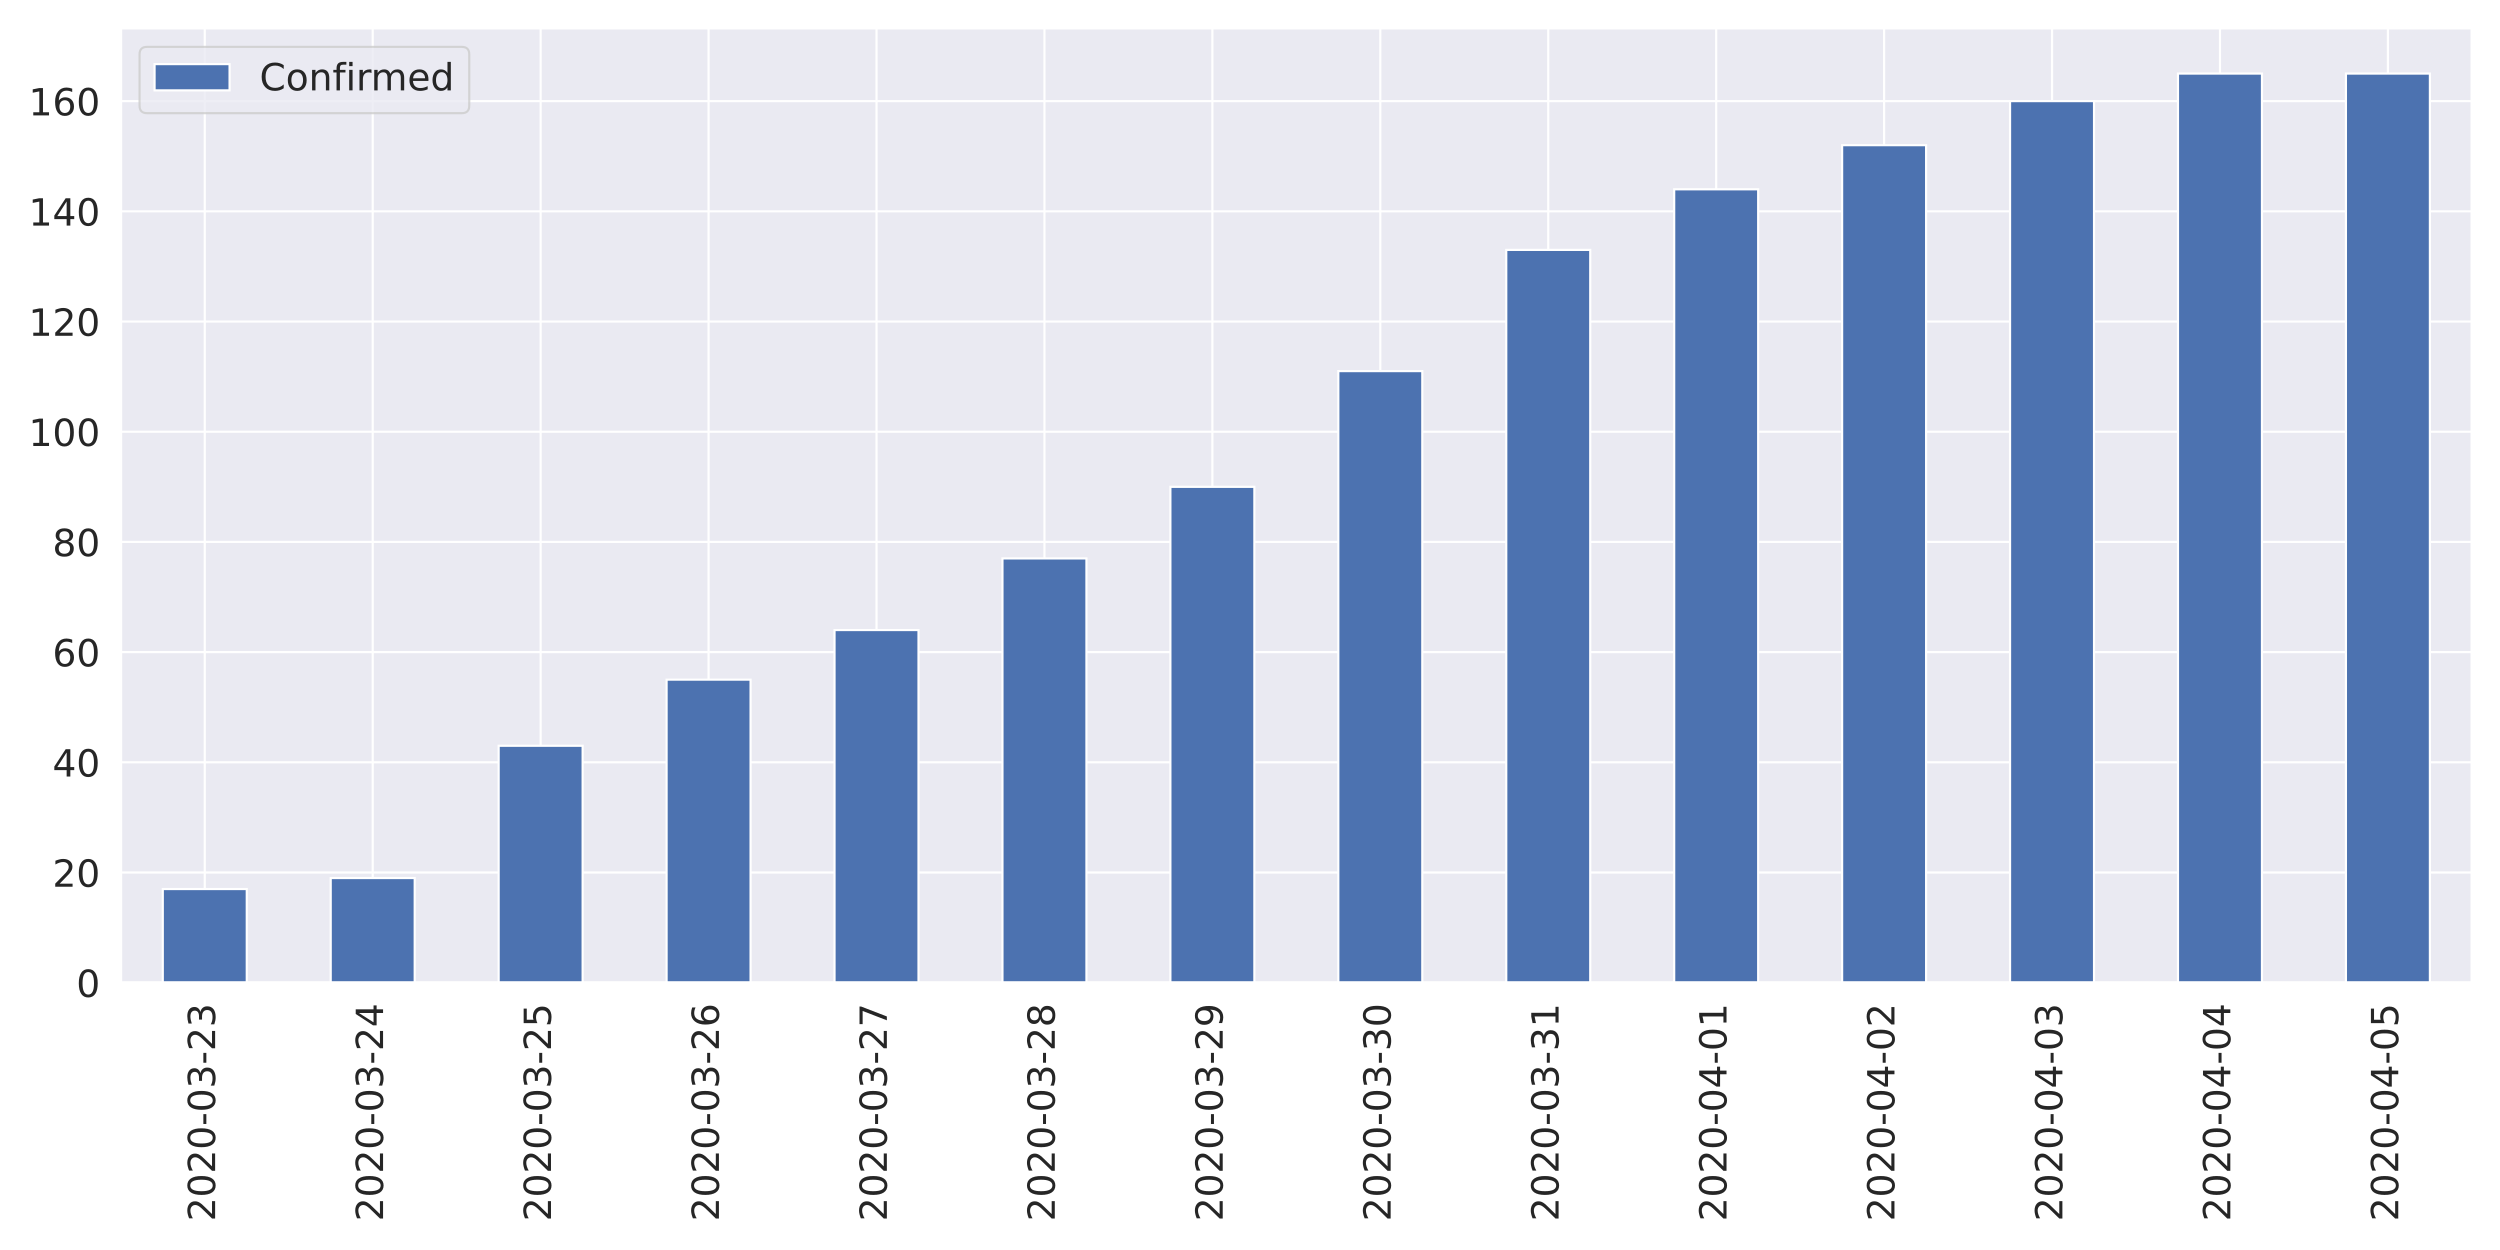
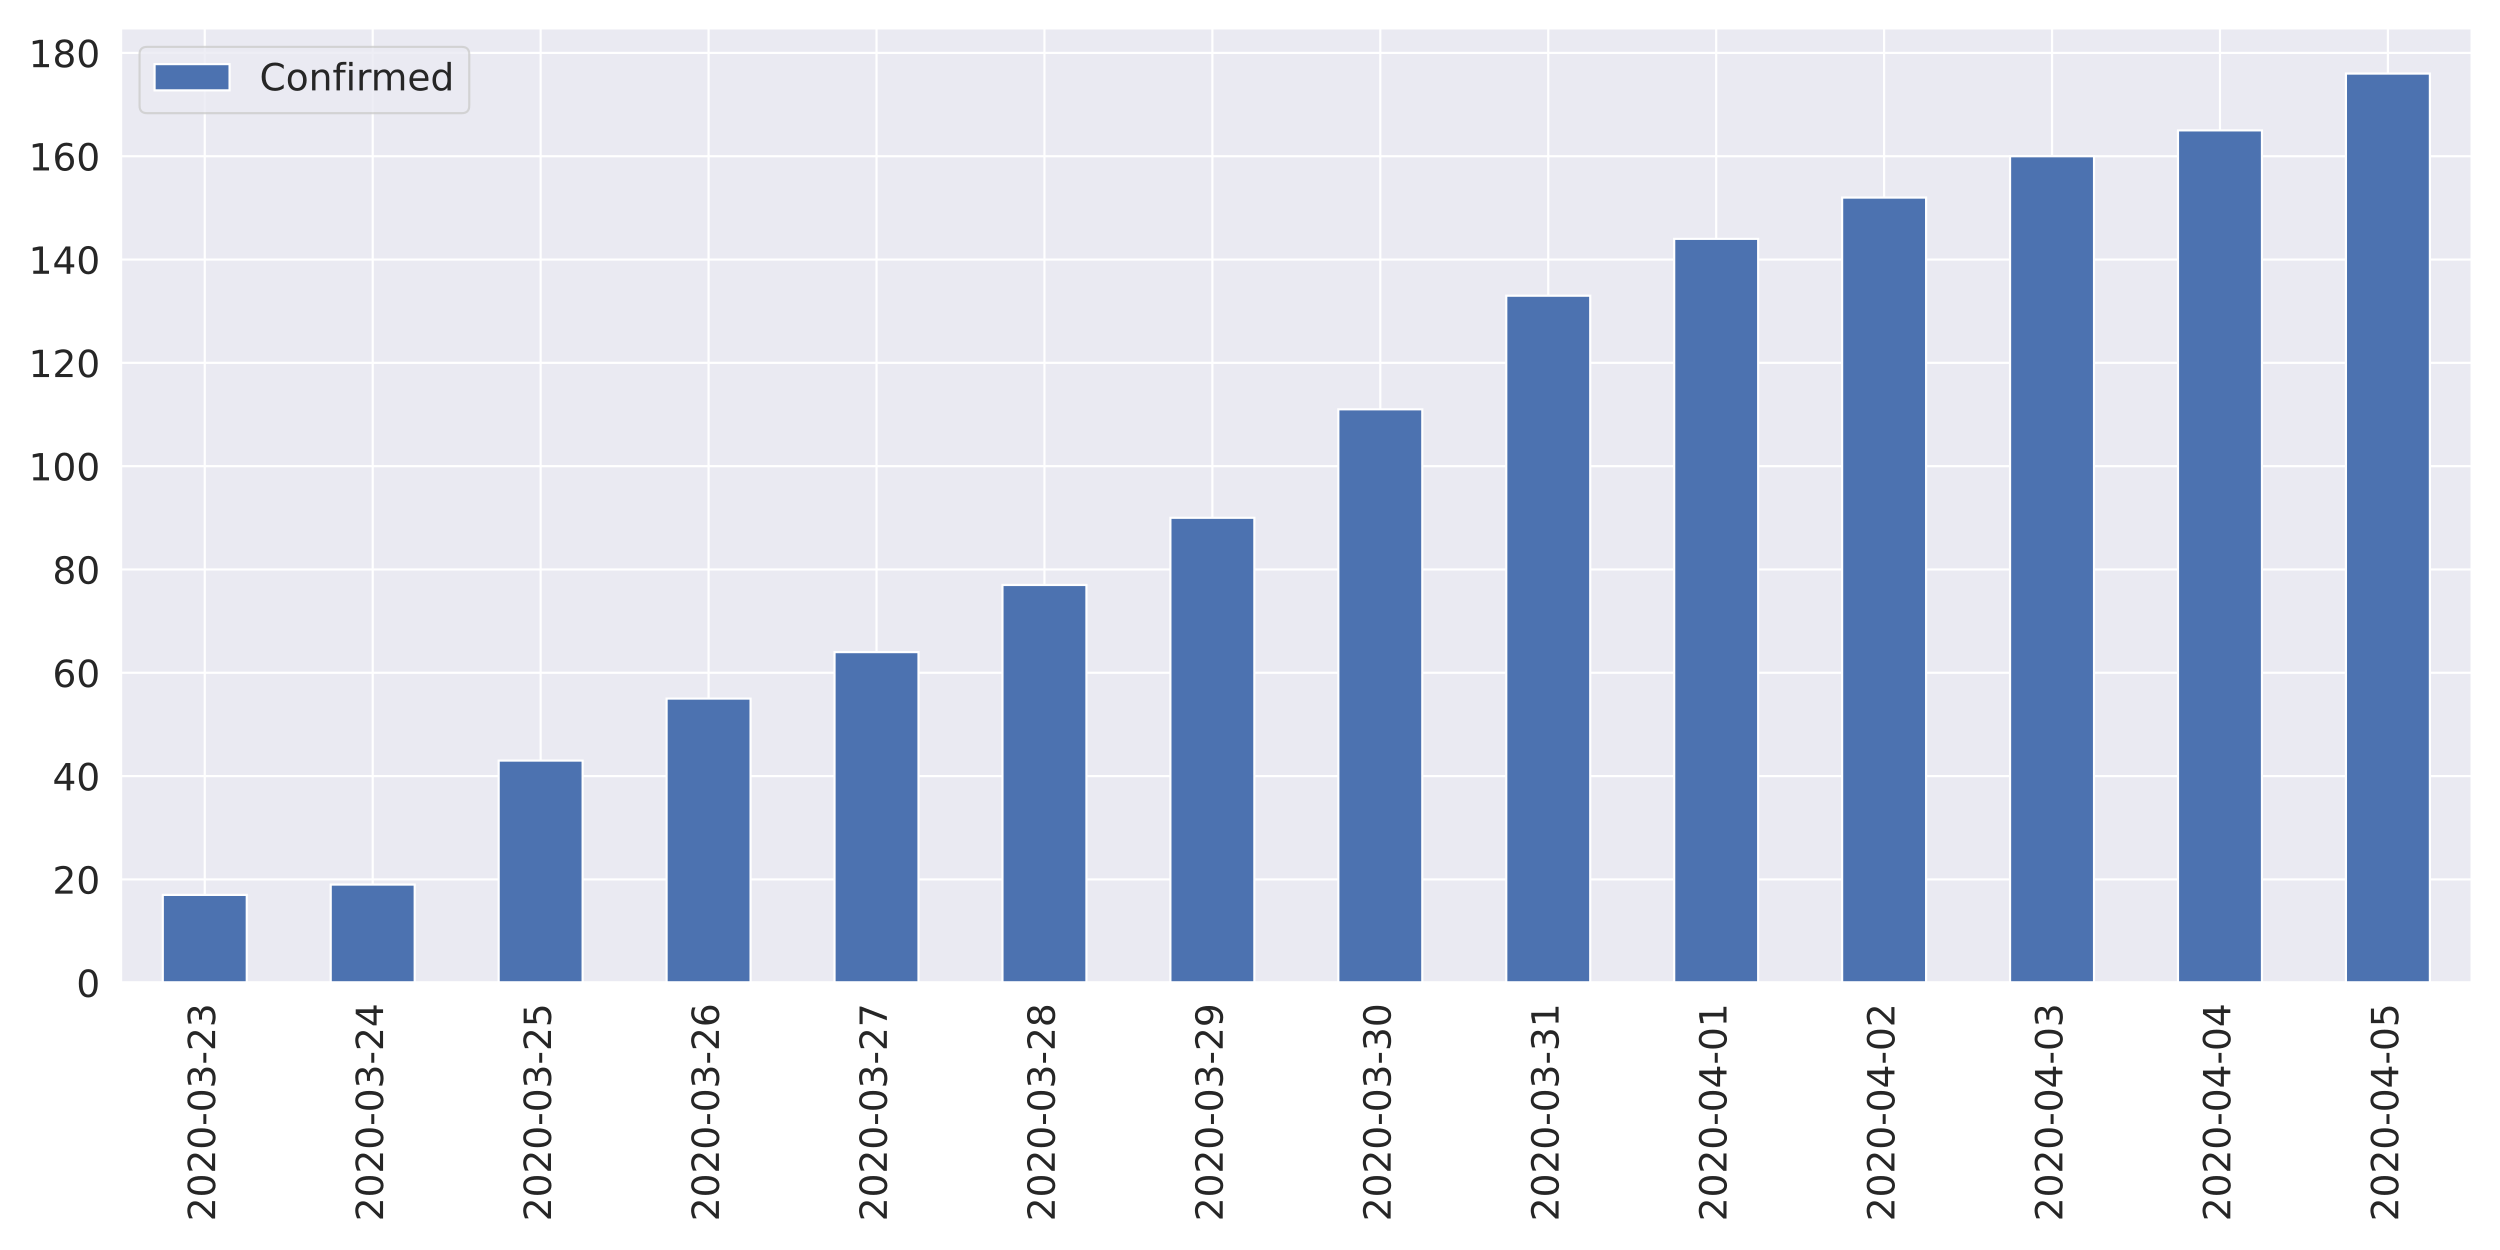
<svg xmlns="http://www.w3.org/2000/svg" xmlns:xlink="http://www.w3.org/1999/xlink" height="576pt" version="1.1" viewBox="0 0 1152 576" width="1152pt">
  <defs>
    <style type="text/css">
*{stroke-linecap:butt;stroke-linejoin:round;}
  </style>
  </defs>
  <g id="figure_1">
    <g id="patch_1">
      <path d="M 0 576  L 1152 576  L 1152 0  L 0 0  z " style="fill:#ffffff;" />
    </g>
    <g id="axes_1">
      <g id="patch_2">
        <path d="M 55.67 452.83  L 1139.04 452.83  L 1139.04 12.96  L 55.67 12.96  z " style="fill:#eaeaf2;" />
      </g>
      <g id="matplotlib.axis_1">
        <g id="xtick_1">
          <g id="line2d_1">
            <path clip-path="url(#p32ae984a57)" d="M 94.362 452.83  L 94.362 12.96  " style="fill:none;stroke:#ffffff;stroke-linecap:round;" />
          </g>
          <g id="text_1">
            <defs>
              <path d="M 19.188 8.297  L 53.609 8.297  L 53.609 0  L 7.328 0  L 7.328 8.297  Q 12.938 14.109 22.625 23.891  Q 32.328 33.688 34.812 36.531  Q 39.547 41.844 41.422 45.531  Q 43.312 49.219 43.312 52.781  Q 43.312 58.594 39.234 62.25  Q 35.156 65.922 28.609 65.922  Q 23.969 65.922 18.812 64.312  Q 13.672 62.703 7.812 59.422  L 7.812 69.391  Q 13.766 71.781 18.938 73  Q 24.125 74.219 28.422 74.219  Q 39.75 74.219 46.484 68.547  Q 53.219 62.891 53.219 53.422  Q 53.219 48.922 51.531 44.891  Q 49.859 40.875 45.406 35.406  Q 44.188 33.984 37.641 27.219  Q 31.109 20.453 19.188 8.297  z " id="DejaVuSans-50" />
              <path d="M 31.781 66.406  Q 24.172 66.406 20.328 58.906  Q 16.5 51.422 16.5 36.375  Q 16.5 21.391 20.328 13.891  Q 24.172 6.391 31.781 6.391  Q 39.453 6.391 43.281 13.891  Q 47.125 21.391 47.125 36.375  Q 47.125 51.422 43.281 58.906  Q 39.453 66.406 31.781 66.406  z M 31.781 74.219  Q 44.047 74.219 50.516 64.516  Q 56.984 54.828 56.984 36.375  Q 56.984 17.969 50.516 8.266  Q 44.047 -1.422 31.781 -1.422  Q 19.531 -1.422 13.062 8.266  Q 6.594 17.969 6.594 36.375  Q 6.594 54.828 13.062 64.516  Q 19.531 74.219 31.781 74.219  z " id="DejaVuSans-48" />
              <path d="M 4.891 31.391  L 31.203 31.391  L 31.203 23.391  L 4.891 23.391  z " id="DejaVuSans-45" />
              <path d="M 40.578 39.312  Q 47.656 37.797 51.625 33  Q 55.609 28.219 55.609 21.188  Q 55.609 10.406 48.188 4.484  Q 40.766 -1.422 27.094 -1.422  Q 22.516 -1.422 17.656 -0.516  Q 12.797 0.391 7.625 2.203  L 7.625 11.719  Q 11.719 9.328 16.594 8.109  Q 21.484 6.891 26.812 6.891  Q 36.078 6.891 40.938 10.547  Q 45.797 14.203 45.797 21.188  Q 45.797 27.641 41.281 31.266  Q 36.766 34.906 28.719 34.906  L 20.219 34.906  L 20.219 43.016  L 29.109 43.016  Q 36.375 43.016 40.234 45.922  Q 44.094 48.828 44.094 54.297  Q 44.094 59.906 40.109 62.906  Q 36.141 65.922 28.719 65.922  Q 24.656 65.922 20.016 65.031  Q 15.375 64.156 9.812 62.312  L 9.812 71.094  Q 15.438 72.656 20.344 73.438  Q 25.25 74.219 29.594 74.219  Q 40.828 74.219 47.359 69.109  Q 53.906 64.016 53.906 55.328  Q 53.906 49.266 50.438 45.094  Q 46.969 40.922 40.578 39.312  z " id="DejaVuSans-51" />
            </defs>
            <g style="fill:#262626;" transform="translate(99.12999 562.7538)rotate(-90)scale(0.1728 -0.1728)">
              <use xlink:href="#DejaVuSans-50" />
              <use x="63.623" xlink:href="#DejaVuSans-48" />
              <use x="127.246" xlink:href="#DejaVuSans-50" />
              <use x="190.869" xlink:href="#DejaVuSans-48" />
              <use x="254.492" xlink:href="#DejaVuSans-45" />
              <use x="290.576" xlink:href="#DejaVuSans-48" />
              <use x="354.199" xlink:href="#DejaVuSans-51" />
              <use x="417.822" xlink:href="#DejaVuSans-45" />
              <use x="453.906" xlink:href="#DejaVuSans-50" />
              <use x="517.529" xlink:href="#DejaVuSans-51" />
            </g>
          </g>
        </g>
        <g id="xtick_2">
          <g id="line2d_2">
            <path clip-path="url(#p32ae984a57)" d="M 171.745 452.83  L 171.745 12.96  " style="fill:none;stroke:#ffffff;stroke-linecap:round;" />
          </g>
          <g id="text_2">
            <defs>
              <path d="M 37.797 64.312  L 12.891 25.391  L 37.797 25.391  z M 35.203 72.906  L 47.609 72.906  L 47.609 25.391  L 58.016 25.391  L 58.016 17.188  L 47.609 17.188  L 47.609 0  L 37.797 0  L 37.797 17.188  L 4.891 17.188  L 4.891 26.703  z " id="DejaVuSans-52" />
            </defs>
            <g style="fill:#262626;" transform="translate(176.5136 562.7538)rotate(-90)scale(0.1728 -0.1728)">
              <use xlink:href="#DejaVuSans-50" />
              <use x="63.623" xlink:href="#DejaVuSans-48" />
              <use x="127.246" xlink:href="#DejaVuSans-50" />
              <use x="190.869" xlink:href="#DejaVuSans-48" />
              <use x="254.492" xlink:href="#DejaVuSans-45" />
              <use x="290.576" xlink:href="#DejaVuSans-48" />
              <use x="354.199" xlink:href="#DejaVuSans-51" />
              <use x="417.822" xlink:href="#DejaVuSans-45" />
              <use x="453.906" xlink:href="#DejaVuSans-50" />
              <use x="517.529" xlink:href="#DejaVuSans-52" />
            </g>
          </g>
        </g>
        <g id="xtick_3">
          <g id="line2d_3">
            <path clip-path="url(#p32ae984a57)" d="M 249.129 452.83  L 249.129 12.96  " style="fill:none;stroke:#ffffff;stroke-linecap:round;" />
          </g>
          <g id="text_3">
            <defs>
              <path d="M 10.797 72.906  L 49.516 72.906  L 49.516 64.594  L 19.828 64.594  L 19.828 46.734  Q 21.969 47.469 24.109 47.828  Q 26.266 48.188 28.422 48.188  Q 40.625 48.188 47.75 41.5  Q 54.891 34.812 54.891 23.391  Q 54.891 11.625 47.562 5.094  Q 40.234 -1.422 26.906 -1.422  Q 22.312 -1.422 17.547 -0.641  Q 12.797 0.141 7.719 1.703  L 7.719 11.625  Q 12.109 9.234 16.797 8.062  Q 21.484 6.891 26.703 6.891  Q 35.156 6.891 40.078 11.328  Q 45.016 15.766 45.016 23.391  Q 45.016 31 40.078 35.438  Q 35.156 39.891 26.703 39.891  Q 22.75 39.891 18.812 39.016  Q 14.891 38.141 10.797 36.281  z " id="DejaVuSans-53" />
            </defs>
            <g style="fill:#262626;" transform="translate(253.8971 562.7538)rotate(-90)scale(0.1728 -0.1728)">
              <use xlink:href="#DejaVuSans-50" />
              <use x="63.623" xlink:href="#DejaVuSans-48" />
              <use x="127.246" xlink:href="#DejaVuSans-50" />
              <use x="190.869" xlink:href="#DejaVuSans-48" />
              <use x="254.492" xlink:href="#DejaVuSans-45" />
              <use x="290.576" xlink:href="#DejaVuSans-48" />
              <use x="354.199" xlink:href="#DejaVuSans-51" />
              <use x="417.822" xlink:href="#DejaVuSans-45" />
              <use x="453.906" xlink:href="#DejaVuSans-50" />
              <use x="517.529" xlink:href="#DejaVuSans-53" />
            </g>
          </g>
        </g>
        <g id="xtick_4">
          <g id="line2d_4">
            <path clip-path="url(#p32ae984a57)" d="M 326.512 452.83  L 326.512 12.96  " style="fill:none;stroke:#ffffff;stroke-linecap:round;" />
          </g>
          <g id="text_4">
            <defs>
              <path d="M 33.016 40.375  Q 26.375 40.375 22.484 35.828  Q 18.609 31.297 18.609 23.391  Q 18.609 15.531 22.484 10.953  Q 26.375 6.391 33.016 6.391  Q 39.656 6.391 43.531 10.953  Q 47.406 15.531 47.406 23.391  Q 47.406 31.297 43.531 35.828  Q 39.656 40.375 33.016 40.375  z M 52.594 71.297  L 52.594 62.312  Q 48.875 64.062 45.094 64.984  Q 41.312 65.922 37.594 65.922  Q 27.828 65.922 22.672 59.328  Q 17.531 52.734 16.797 39.406  Q 19.672 43.656 24.016 45.922  Q 28.375 48.188 33.594 48.188  Q 44.578 48.188 50.953 41.516  Q 57.328 34.859 57.328 23.391  Q 57.328 12.156 50.688 5.359  Q 44.047 -1.422 33.016 -1.422  Q 20.359 -1.422 13.672 8.266  Q 6.984 17.969 6.984 36.375  Q 6.984 53.656 15.188 63.938  Q 23.391 74.219 37.203 74.219  Q 40.922 74.219 44.703 73.484  Q 48.484 72.75 52.594 71.297  z " id="DejaVuSans-54" />
            </defs>
            <g style="fill:#262626;" transform="translate(331.2807 562.7538)rotate(-90)scale(0.1728 -0.1728)">
              <use xlink:href="#DejaVuSans-50" />
              <use x="63.623" xlink:href="#DejaVuSans-48" />
              <use x="127.246" xlink:href="#DejaVuSans-50" />
              <use x="190.869" xlink:href="#DejaVuSans-48" />
              <use x="254.492" xlink:href="#DejaVuSans-45" />
              <use x="290.576" xlink:href="#DejaVuSans-48" />
              <use x="354.199" xlink:href="#DejaVuSans-51" />
              <use x="417.822" xlink:href="#DejaVuSans-45" />
              <use x="453.906" xlink:href="#DejaVuSans-50" />
              <use x="517.529" xlink:href="#DejaVuSans-54" />
            </g>
          </g>
        </g>
        <g id="xtick_5">
          <g id="line2d_5">
            <path clip-path="url(#p32ae984a57)" d="M 403.896 452.83  L 403.896 12.96  " style="fill:none;stroke:#ffffff;stroke-linecap:round;" />
          </g>
          <g id="text_5">
            <defs>
              <path d="M 8.203 72.906  L 55.078 72.906  L 55.078 68.703  L 28.609 0  L 18.312 0  L 43.219 64.594  L 8.203 64.594  z " id="DejaVuSans-55" />
            </defs>
            <g style="fill:#262626;" transform="translate(408.6643 562.7538)rotate(-90)scale(0.1728 -0.1728)">
              <use xlink:href="#DejaVuSans-50" />
              <use x="63.623" xlink:href="#DejaVuSans-48" />
              <use x="127.246" xlink:href="#DejaVuSans-50" />
              <use x="190.869" xlink:href="#DejaVuSans-48" />
              <use x="254.492" xlink:href="#DejaVuSans-45" />
              <use x="290.576" xlink:href="#DejaVuSans-48" />
              <use x="354.199" xlink:href="#DejaVuSans-51" />
              <use x="417.822" xlink:href="#DejaVuSans-45" />
              <use x="453.906" xlink:href="#DejaVuSans-50" />
              <use x="517.529" xlink:href="#DejaVuSans-55" />
            </g>
          </g>
        </g>
        <g id="xtick_6">
          <g id="line2d_6">
            <path clip-path="url(#p32ae984a57)" d="M 481.28 452.83  L 481.28 12.96  " style="fill:none;stroke:#ffffff;stroke-linecap:round;" />
          </g>
          <g id="text_6">
            <defs>
              <path d="M 31.781 34.625  Q 24.75 34.625 20.719 30.859  Q 16.703 27.094 16.703 20.516  Q 16.703 13.922 20.719 10.156  Q 24.75 6.391 31.781 6.391  Q 38.812 6.391 42.859 10.172  Q 46.922 13.969 46.922 20.516  Q 46.922 27.094 42.891 30.859  Q 38.875 34.625 31.781 34.625  z M 21.922 38.812  Q 15.578 40.375 12.031 44.719  Q 8.5 49.078 8.5 55.328  Q 8.5 64.062 14.719 69.141  Q 20.953 74.219 31.781 74.219  Q 42.672 74.219 48.875 69.141  Q 55.078 64.062 55.078 55.328  Q 55.078 49.078 51.531 44.719  Q 48 40.375 41.703 38.812  Q 48.828 37.156 52.797 32.312  Q 56.781 27.484 56.781 20.516  Q 56.781 9.906 50.312 4.234  Q 43.844 -1.422 31.781 -1.422  Q 19.734 -1.422 13.25 4.234  Q 6.781 9.906 6.781 20.516  Q 6.781 27.484 10.781 32.312  Q 14.797 37.156 21.922 38.812  z M 18.312 54.391  Q 18.312 48.734 21.844 45.562  Q 25.391 42.391 31.781 42.391  Q 38.141 42.391 41.719 45.562  Q 45.312 48.734 45.312 54.391  Q 45.312 60.062 41.719 63.234  Q 38.141 66.406 31.781 66.406  Q 25.391 66.406 21.844 63.234  Q 18.312 60.062 18.312 54.391  z " id="DejaVuSans-56" />
            </defs>
            <g style="fill:#262626;" transform="translate(486.0478 562.7538)rotate(-90)scale(0.1728 -0.1728)">
              <use xlink:href="#DejaVuSans-50" />
              <use x="63.623" xlink:href="#DejaVuSans-48" />
              <use x="127.246" xlink:href="#DejaVuSans-50" />
              <use x="190.869" xlink:href="#DejaVuSans-48" />
              <use x="254.492" xlink:href="#DejaVuSans-45" />
              <use x="290.576" xlink:href="#DejaVuSans-48" />
              <use x="354.199" xlink:href="#DejaVuSans-51" />
              <use x="417.822" xlink:href="#DejaVuSans-45" />
              <use x="453.906" xlink:href="#DejaVuSans-50" />
              <use x="517.529" xlink:href="#DejaVuSans-56" />
            </g>
          </g>
        </g>
        <g id="xtick_7">
          <g id="line2d_7">
            <path clip-path="url(#p32ae984a57)" d="M 558.663 452.83  L 558.663 12.96  " style="fill:none;stroke:#ffffff;stroke-linecap:round;" />
          </g>
          <g id="text_7">
            <defs>
              <path d="M 10.984 1.516  L 10.984 10.5  Q 14.703 8.734 18.5 7.812  Q 22.312 6.891 25.984 6.891  Q 35.75 6.891 40.891 13.453  Q 46.047 20.016 46.781 33.406  Q 43.953 29.203 39.594 26.953  Q 35.25 24.703 29.984 24.703  Q 19.047 24.703 12.672 31.312  Q 6.297 37.938 6.297 49.422  Q 6.297 60.641 12.938 67.422  Q 19.578 74.219 30.609 74.219  Q 43.266 74.219 49.922 64.516  Q 56.594 54.828 56.594 36.375  Q 56.594 19.141 48.406 8.859  Q 40.234 -1.422 26.422 -1.422  Q 22.703 -1.422 18.891 -0.688  Q 15.094 0.047 10.984 1.516  z M 30.609 32.422  Q 37.25 32.422 41.125 36.953  Q 45.016 41.5 45.016 49.422  Q 45.016 57.281 41.125 61.844  Q 37.25 66.406 30.609 66.406  Q 23.969 66.406 20.094 61.844  Q 16.219 57.281 16.219 49.422  Q 16.219 41.5 20.094 36.953  Q 23.969 32.422 30.609 32.422  z " id="DejaVuSans-57" />
            </defs>
            <g style="fill:#262626;" transform="translate(563.4314 562.7538)rotate(-90)scale(0.1728 -0.1728)">
              <use xlink:href="#DejaVuSans-50" />
              <use x="63.623" xlink:href="#DejaVuSans-48" />
              <use x="127.246" xlink:href="#DejaVuSans-50" />
              <use x="190.869" xlink:href="#DejaVuSans-48" />
              <use x="254.492" xlink:href="#DejaVuSans-45" />
              <use x="290.576" xlink:href="#DejaVuSans-48" />
              <use x="354.199" xlink:href="#DejaVuSans-51" />
              <use x="417.822" xlink:href="#DejaVuSans-45" />
              <use x="453.906" xlink:href="#DejaVuSans-50" />
              <use x="517.529" xlink:href="#DejaVuSans-57" />
            </g>
          </g>
        </g>
        <g id="xtick_8">
          <g id="line2d_8">
            <path clip-path="url(#p32ae984a57)" d="M 636.047 452.83  L 636.047 12.96  " style="fill:none;stroke:#ffffff;stroke-linecap:round;" />
          </g>
          <g id="text_8">
            <g style="fill:#262626;" transform="translate(640.815 562.7538)rotate(-90)scale(0.1728 -0.1728)">
              <use xlink:href="#DejaVuSans-50" />
              <use x="63.623" xlink:href="#DejaVuSans-48" />
              <use x="127.246" xlink:href="#DejaVuSans-50" />
              <use x="190.869" xlink:href="#DejaVuSans-48" />
              <use x="254.492" xlink:href="#DejaVuSans-45" />
              <use x="290.576" xlink:href="#DejaVuSans-48" />
              <use x="354.199" xlink:href="#DejaVuSans-51" />
              <use x="417.822" xlink:href="#DejaVuSans-45" />
              <use x="453.906" xlink:href="#DejaVuSans-51" />
              <use x="517.529" xlink:href="#DejaVuSans-48" />
            </g>
          </g>
        </g>
        <g id="xtick_9">
          <g id="line2d_9">
            <path clip-path="url(#p32ae984a57)" d="M 713.43 452.83  L 713.43 12.96  " style="fill:none;stroke:#ffffff;stroke-linecap:round;" />
          </g>
          <g id="text_9">
            <defs>
              <path d="M 12.406 8.297  L 28.516 8.297  L 28.516 63.922  L 10.984 60.406  L 10.984 69.391  L 28.422 72.906  L 38.281 72.906  L 38.281 8.297  L 54.391 8.297  L 54.391 0  L 12.406 0  z " id="DejaVuSans-49" />
            </defs>
            <g style="fill:#262626;" transform="translate(718.1986 562.7538)rotate(-90)scale(0.1728 -0.1728)">
              <use xlink:href="#DejaVuSans-50" />
              <use x="63.623" xlink:href="#DejaVuSans-48" />
              <use x="127.246" xlink:href="#DejaVuSans-50" />
              <use x="190.869" xlink:href="#DejaVuSans-48" />
              <use x="254.492" xlink:href="#DejaVuSans-45" />
              <use x="290.576" xlink:href="#DejaVuSans-48" />
              <use x="354.199" xlink:href="#DejaVuSans-51" />
              <use x="417.822" xlink:href="#DejaVuSans-45" />
              <use x="453.906" xlink:href="#DejaVuSans-51" />
              <use x="517.529" xlink:href="#DejaVuSans-49" />
            </g>
          </g>
        </g>
        <g id="xtick_10">
          <g id="line2d_10">
            <path clip-path="url(#p32ae984a57)" d="M 790.814 452.83  L 790.814 12.96  " style="fill:none;stroke:#ffffff;stroke-linecap:round;" />
          </g>
          <g id="text_10">
            <g style="fill:#262626;" transform="translate(795.5821 562.7538)rotate(-90)scale(0.1728 -0.1728)">
              <use xlink:href="#DejaVuSans-50" />
              <use x="63.623" xlink:href="#DejaVuSans-48" />
              <use x="127.246" xlink:href="#DejaVuSans-50" />
              <use x="190.869" xlink:href="#DejaVuSans-48" />
              <use x="254.492" xlink:href="#DejaVuSans-45" />
              <use x="290.576" xlink:href="#DejaVuSans-48" />
              <use x="354.199" xlink:href="#DejaVuSans-52" />
              <use x="417.822" xlink:href="#DejaVuSans-45" />
              <use x="453.906" xlink:href="#DejaVuSans-48" />
              <use x="517.529" xlink:href="#DejaVuSans-49" />
            </g>
          </g>
        </g>
        <g id="xtick_11">
          <g id="line2d_11">
            <path clip-path="url(#p32ae984a57)" d="M 868.197 452.83  L 868.197 12.96  " style="fill:none;stroke:#ffffff;stroke-linecap:round;" />
          </g>
          <g id="text_11">
            <g style="fill:#262626;" transform="translate(872.9657 562.7538)rotate(-90)scale(0.1728 -0.1728)">
              <use xlink:href="#DejaVuSans-50" />
              <use x="63.623" xlink:href="#DejaVuSans-48" />
              <use x="127.246" xlink:href="#DejaVuSans-50" />
              <use x="190.869" xlink:href="#DejaVuSans-48" />
              <use x="254.492" xlink:href="#DejaVuSans-45" />
              <use x="290.576" xlink:href="#DejaVuSans-48" />
              <use x="354.199" xlink:href="#DejaVuSans-52" />
              <use x="417.822" xlink:href="#DejaVuSans-45" />
              <use x="453.906" xlink:href="#DejaVuSans-48" />
              <use x="517.529" xlink:href="#DejaVuSans-50" />
            </g>
          </g>
        </g>
        <g id="xtick_12">
          <g id="line2d_12">
            <path clip-path="url(#p32ae984a57)" d="M 945.581 452.83  L 945.581 12.96  " style="fill:none;stroke:#ffffff;stroke-linecap:round;" />
          </g>
          <g id="text_12">
            <g style="fill:#262626;" transform="translate(950.3493 562.7538)rotate(-90)scale(0.1728 -0.1728)">
              <use xlink:href="#DejaVuSans-50" />
              <use x="63.623" xlink:href="#DejaVuSans-48" />
              <use x="127.246" xlink:href="#DejaVuSans-50" />
              <use x="190.869" xlink:href="#DejaVuSans-48" />
              <use x="254.492" xlink:href="#DejaVuSans-45" />
              <use x="290.576" xlink:href="#DejaVuSans-48" />
              <use x="354.199" xlink:href="#DejaVuSans-52" />
              <use x="417.822" xlink:href="#DejaVuSans-45" />
              <use x="453.906" xlink:href="#DejaVuSans-48" />
              <use x="517.529" xlink:href="#DejaVuSans-51" />
            </g>
          </g>
        </g>
        <g id="xtick_13">
          <g id="line2d_13">
            <path clip-path="url(#p32ae984a57)" d="M 1022.965 452.83  L 1022.965 12.96  " style="fill:none;stroke:#ffffff;stroke-linecap:round;" />
          </g>
          <g id="text_13">
            <g style="fill:#262626;" transform="translate(1027.733 562.7538)rotate(-90)scale(0.1728 -0.1728)">
              <use xlink:href="#DejaVuSans-50" />
              <use x="63.623" xlink:href="#DejaVuSans-48" />
              <use x="127.246" xlink:href="#DejaVuSans-50" />
              <use x="190.869" xlink:href="#DejaVuSans-48" />
              <use x="254.492" xlink:href="#DejaVuSans-45" />
              <use x="290.576" xlink:href="#DejaVuSans-48" />
              <use x="354.199" xlink:href="#DejaVuSans-52" />
              <use x="417.822" xlink:href="#DejaVuSans-45" />
              <use x="453.906" xlink:href="#DejaVuSans-48" />
              <use x="517.529" xlink:href="#DejaVuSans-52" />
            </g>
          </g>
        </g>
        <g id="xtick_14">
          <g id="line2d_14">
            <path clip-path="url(#p32ae984a57)" d="M 1100.348 452.83  L 1100.348 12.96  " style="fill:none;stroke:#ffffff;stroke-linecap:round;" />
          </g>
          <g id="text_14">
            <g style="fill:#262626;" transform="translate(1105.116 562.7538)rotate(-90)scale(0.1728 -0.1728)">
              <use xlink:href="#DejaVuSans-50" />
              <use x="63.623" xlink:href="#DejaVuSans-48" />
              <use x="127.246" xlink:href="#DejaVuSans-50" />
              <use x="190.869" xlink:href="#DejaVuSans-48" />
              <use x="254.492" xlink:href="#DejaVuSans-45" />
              <use x="290.576" xlink:href="#DejaVuSans-48" />
              <use x="354.199" xlink:href="#DejaVuSans-52" />
              <use x="417.822" xlink:href="#DejaVuSans-45" />
              <use x="453.906" xlink:href="#DejaVuSans-48" />
              <use x="517.529" xlink:href="#DejaVuSans-53" />
            </g>
          </g>
        </g>
      </g>
      <g id="matplotlib.axis_2">
        <g id="ytick_1">
          <g id="line2d_15">
            <path clip-path="url(#p32ae984a57)" d="M 55.67 452.83  L 1139.04 452.83  " style="fill:none;stroke:#ffffff;stroke-linecap:round;" />
          </g>
          <g id="text_15">
            <g style="fill:#262626;" transform="translate(35.1756 459.3951)scale(0.1728 -0.1728)">
              <use xlink:href="#DejaVuSans-48" />
            </g>
          </g>
        </g>
        <g id="ytick_2">
          <g id="line2d_16">
-             <path clip-path="url(#p32ae984a57)" d="M 55.67 402.051  L 1139.04 402.051  " style="fill:none;stroke:#ffffff;stroke-linecap:round;" />
+             <path clip-path="url(#p32ae984a57)" d="M 55.67 405.225  L 1139.04 405.225  " style="fill:none;stroke:#ffffff;stroke-linecap:round;" />
          </g>
          <g id="text_16">
-             <g style="fill:#262626;" transform="translate(24.1812 408.6164)scale(0.1728 -0.1728)">
+             <g style="fill:#262626;" transform="translate(24.1812 411.7901)scale(0.1728 -0.1728)">
              <use xlink:href="#DejaVuSans-50" />
              <use x="63.623" xlink:href="#DejaVuSans-48" />
            </g>
          </g>
        </g>
        <g id="ytick_3">
          <g id="line2d_17">
-             <path clip-path="url(#p32ae984a57)" d="M 55.67 351.273  L 1139.04 351.273  " style="fill:none;stroke:#ffffff;stroke-linecap:round;" />
+             <path clip-path="url(#p32ae984a57)" d="M 55.67 357.62  L 1139.04 357.62  " style="fill:none;stroke:#ffffff;stroke-linecap:round;" />
          </g>
          <g id="text_17">
-             <g style="fill:#262626;" transform="translate(24.1812 357.8378)scale(0.1728 -0.1728)">
+             <g style="fill:#262626;" transform="translate(24.1812 364.1851)scale(0.1728 -0.1728)">
              <use xlink:href="#DejaVuSans-52" />
              <use x="63.623" xlink:href="#DejaVuSans-48" />
            </g>
          </g>
        </g>
        <g id="ytick_4">
          <g id="line2d_18">
-             <path clip-path="url(#p32ae984a57)" d="M 55.67 300.494  L 1139.04 300.494  " style="fill:none;stroke:#ffffff;stroke-linecap:round;" />
+             <path clip-path="url(#p32ae984a57)" d="M 55.67 310.015  L 1139.04 310.015  " style="fill:none;stroke:#ffffff;stroke-linecap:round;" />
          </g>
          <g id="text_18">
-             <g style="fill:#262626;" transform="translate(24.1812 307.0591)scale(0.1728 -0.1728)">
+             <g style="fill:#262626;" transform="translate(24.1812 316.5801)scale(0.1728 -0.1728)">
              <use xlink:href="#DejaVuSans-54" />
              <use x="63.623" xlink:href="#DejaVuSans-48" />
            </g>
          </g>
        </g>
        <g id="ytick_5">
          <g id="line2d_19">
-             <path clip-path="url(#p32ae984a57)" d="M 55.67 249.715  L 1139.04 249.715  " style="fill:none;stroke:#ffffff;stroke-linecap:round;" />
+             <path clip-path="url(#p32ae984a57)" d="M 55.67 262.41  L 1139.04 262.41  " style="fill:none;stroke:#ffffff;stroke-linecap:round;" />
          </g>
          <g id="text_19">
-             <g style="fill:#262626;" transform="translate(24.1812 256.2805)scale(0.1728 -0.1728)">
+             <g style="fill:#262626;" transform="translate(24.1812 268.9751)scale(0.1728 -0.1728)">
              <use xlink:href="#DejaVuSans-56" />
              <use x="63.623" xlink:href="#DejaVuSans-48" />
            </g>
          </g>
        </g>
        <g id="ytick_6">
          <g id="line2d_20">
-             <path clip-path="url(#p32ae984a57)" d="M 55.67 198.937  L 1139.04 198.937  " style="fill:none;stroke:#ffffff;stroke-linecap:round;" />
+             <path clip-path="url(#p32ae984a57)" d="M 55.67 214.805  L 1139.04 214.805  " style="fill:none;stroke:#ffffff;stroke-linecap:round;" />
          </g>
          <g id="text_20">
-             <g style="fill:#262626;" transform="translate(13.1868 205.5018)scale(0.1728 -0.1728)">
+             <g style="fill:#262626;" transform="translate(13.1868 221.3702)scale(0.1728 -0.1728)">
              <use xlink:href="#DejaVuSans-49" />
              <use x="63.623" xlink:href="#DejaVuSans-48" />
              <use x="127.246" xlink:href="#DejaVuSans-48" />
            </g>
          </g>
        </g>
        <g id="ytick_7">
          <g id="line2d_21">
-             <path clip-path="url(#p32ae984a57)" d="M 55.67 148.158  L 1139.04 148.158  " style="fill:none;stroke:#ffffff;stroke-linecap:round;" />
+             <path clip-path="url(#p32ae984a57)" d="M 55.67 167.2  L 1139.04 167.2  " style="fill:none;stroke:#ffffff;stroke-linecap:round;" />
          </g>
          <g id="text_21">
-             <g style="fill:#262626;" transform="translate(13.1868 154.7232)scale(0.1728 -0.1728)">
+             <g style="fill:#262626;" transform="translate(13.1868 173.7652)scale(0.1728 -0.1728)">
              <use xlink:href="#DejaVuSans-49" />
              <use x="63.623" xlink:href="#DejaVuSans-50" />
              <use x="127.246" xlink:href="#DejaVuSans-48" />
            </g>
          </g>
        </g>
        <g id="ytick_8">
          <g id="line2d_22">
-             <path clip-path="url(#p32ae984a57)" d="M 55.67 97.379  L 1139.04 97.379  " style="fill:none;stroke:#ffffff;stroke-linecap:round;" />
+             <path clip-path="url(#p32ae984a57)" d="M 55.67 119.595  L 1139.04 119.595  " style="fill:none;stroke:#ffffff;stroke-linecap:round;" />
          </g>
          <g id="text_22">
-             <g style="fill:#262626;" transform="translate(13.1868 103.9445)scale(0.1728 -0.1728)">
+             <g style="fill:#262626;" transform="translate(13.1868 126.1602)scale(0.1728 -0.1728)">
              <use xlink:href="#DejaVuSans-49" />
              <use x="63.623" xlink:href="#DejaVuSans-52" />
              <use x="127.246" xlink:href="#DejaVuSans-48" />
            </g>
          </g>
        </g>
        <g id="ytick_9">
          <g id="line2d_23">
-             <path clip-path="url(#p32ae984a57)" d="M 55.67 46.601  L 1139.04 46.601  " style="fill:none;stroke:#ffffff;stroke-linecap:round;" />
+             <path clip-path="url(#p32ae984a57)" d="M 55.67 71.99  L 1139.04 71.99  " style="fill:none;stroke:#ffffff;stroke-linecap:round;" />
          </g>
          <g id="text_23">
-             <g style="fill:#262626;" transform="translate(13.1868 53.1659)scale(0.1728 -0.1728)">
+             <g style="fill:#262626;" transform="translate(13.1868 78.55522)scale(0.1728 -0.1728)">
              <use xlink:href="#DejaVuSans-49" />
              <use x="63.623" xlink:href="#DejaVuSans-54" />
              <use x="127.246" xlink:href="#DejaVuSans-48" />
            </g>
          </g>
        </g>
+         <g id="ytick_10">
+           <g id="line2d_24">
+             <path clip-path="url(#p32ae984a57)" d="M 55.67 24.385  L 1139.04 24.385  " style="fill:none;stroke:#ffffff;stroke-linecap:round;" />
+           </g>
+           <g id="text_24">
+             <g style="fill:#262626;" transform="translate(13.1868 30.95024)scale(0.1728 -0.1728)">
+               <use xlink:href="#DejaVuSans-49" />
+               <use x="63.623" xlink:href="#DejaVuSans-56" />
+               <use x="127.246" xlink:href="#DejaVuSans-48" />
+             </g>
+           </g>
+         </g>
      </g>
      <g id="patch_3">
-         <path clip-path="url(#p32ae984a57)" d="M 75.016 452.83  L 113.708 452.83  L 113.708 409.668  L 75.016 409.668  z " style="fill:#4c72b0;stroke:#ffffff;stroke-linejoin:miter;" />
+         <path clip-path="url(#p32ae984a57)" d="M 75.016 452.83  L 113.708 452.83  L 113.708 412.366  L 75.016 412.366  z " style="fill:#4c72b0;stroke:#ffffff;stroke-linejoin:miter;" />
      </g>
      <g id="patch_4">
-         <path clip-path="url(#p32ae984a57)" d="M 152.399 452.83  L 191.091 452.83  L 191.091 404.59  L 152.399 404.59  z " style="fill:#4c72b0;stroke:#ffffff;stroke-linejoin:miter;" />
+         <path clip-path="url(#p32ae984a57)" d="M 152.399 452.83  L 191.091 452.83  L 191.091 407.605  L 152.399 407.605  z " style="fill:#4c72b0;stroke:#ffffff;stroke-linejoin:miter;" />
      </g>
      <g id="patch_5">
-         <path clip-path="url(#p32ae984a57)" d="M 229.783 452.83  L 268.475 452.83  L 268.475 343.656  L 229.783 343.656  z " style="fill:#4c72b0;stroke:#ffffff;stroke-linejoin:miter;" />
+         <path clip-path="url(#p32ae984a57)" d="M 229.783 452.83  L 268.475 452.83  L 268.475 350.479  L 229.783 350.479  z " style="fill:#4c72b0;stroke:#ffffff;stroke-linejoin:miter;" />
      </g>
      <g id="patch_6">
-         <path clip-path="url(#p32ae984a57)" d="M 307.167 452.83  L 345.858 452.83  L 345.858 313.189  L 307.167 313.189  z " style="fill:#4c72b0;stroke:#ffffff;stroke-linejoin:miter;" />
+         <path clip-path="url(#p32ae984a57)" d="M 307.167 452.83  L 345.858 452.83  L 345.858 321.916  L 307.167 321.916  z " style="fill:#4c72b0;stroke:#ffffff;stroke-linejoin:miter;" />
      </g>
      <g id="patch_7">
-         <path clip-path="url(#p32ae984a57)" d="M 384.55 452.83  L 423.242 452.83  L 423.242 290.338  L 384.55 290.338  z " style="fill:#4c72b0;stroke:#ffffff;stroke-linejoin:miter;" />
+         <path clip-path="url(#p32ae984a57)" d="M 384.55 452.83  L 423.242 452.83  L 423.242 300.494  L 384.55 300.494  z " style="fill:#4c72b0;stroke:#ffffff;stroke-linejoin:miter;" />
      </g>
      <g id="patch_8">
-         <path clip-path="url(#p32ae984a57)" d="M 461.934 452.83  L 500.626 452.83  L 500.626 257.332  L 461.934 257.332  z " style="fill:#4c72b0;stroke:#ffffff;stroke-linejoin:miter;" />
+         <path clip-path="url(#p32ae984a57)" d="M 461.934 452.83  L 500.626 452.83  L 500.626 269.551  L 461.934 269.551  z " style="fill:#4c72b0;stroke:#ffffff;stroke-linejoin:miter;" />
      </g>
      <g id="patch_9">
-         <path clip-path="url(#p32ae984a57)" d="M 539.317 452.83  L 578.009 452.83  L 578.009 224.326  L 539.317 224.326  z " style="fill:#4c72b0;stroke:#ffffff;stroke-linejoin:miter;" />
+         <path clip-path="url(#p32ae984a57)" d="M 539.317 452.83  L 578.009 452.83  L 578.009 238.608  L 539.317 238.608  z " style="fill:#4c72b0;stroke:#ffffff;stroke-linejoin:miter;" />
      </g>
      <g id="patch_10">
-         <path clip-path="url(#p32ae984a57)" d="M 616.701 452.83  L 655.393 452.83  L 655.393 171.009  L 616.701 171.009  z " style="fill:#4c72b0;stroke:#ffffff;stroke-linejoin:miter;" />
+         <path clip-path="url(#p32ae984a57)" d="M 616.701 452.83  L 655.393 452.83  L 655.393 188.622  L 616.701 188.622  z " style="fill:#4c72b0;stroke:#ffffff;stroke-linejoin:miter;" />
      </g>
      <g id="patch_11">
-         <path clip-path="url(#p32ae984a57)" d="M 694.084 452.83  L 732.776 452.83  L 732.776 115.152  L 694.084 115.152  z " style="fill:#4c72b0;stroke:#ffffff;stroke-linejoin:miter;" />
+         <path clip-path="url(#p32ae984a57)" d="M 694.084 452.83  L 732.776 452.83  L 732.776 136.257  L 694.084 136.257  z " style="fill:#4c72b0;stroke:#ffffff;stroke-linejoin:miter;" />
      </g>
      <g id="patch_12">
-         <path clip-path="url(#p32ae984a57)" d="M 771.468 452.83  L 810.16 452.83  L 810.16 87.224  L 771.468 87.224  z " style="fill:#4c72b0;stroke:#ffffff;stroke-linejoin:miter;" />
+         <path clip-path="url(#p32ae984a57)" d="M 771.468 452.83  L 810.16 452.83  L 810.16 110.074  L 771.468 110.074  z " style="fill:#4c72b0;stroke:#ffffff;stroke-linejoin:miter;" />
      </g>
      <g id="patch_13">
-         <path clip-path="url(#p32ae984a57)" d="M 848.852 452.83  L 887.543 452.83  L 887.543 66.912  L 848.852 66.912  z " style="fill:#4c72b0;stroke:#ffffff;stroke-linejoin:miter;" />
+         <path clip-path="url(#p32ae984a57)" d="M 848.852 452.83  L 887.543 452.83  L 887.543 91.032  L 848.852 91.032  z " style="fill:#4c72b0;stroke:#ffffff;stroke-linejoin:miter;" />
      </g>
      <g id="patch_14">
-         <path clip-path="url(#p32ae984a57)" d="M 926.235 452.83  L 964.927 452.83  L 964.927 46.601  L 926.235 46.601  z " style="fill:#4c72b0;stroke:#ffffff;stroke-linejoin:miter;" />
+         <path clip-path="url(#p32ae984a57)" d="M 926.235 452.83  L 964.927 452.83  L 964.927 71.99  L 926.235 71.99  z " style="fill:#4c72b0;stroke:#ffffff;stroke-linejoin:miter;" />
      </g>
      <g id="patch_15">
-         <path clip-path="url(#p32ae984a57)" d="M 1003.619 452.83  L 1042.311 452.83  L 1042.311 33.906  L 1003.619 33.906  z " style="fill:#4c72b0;stroke:#ffffff;stroke-linejoin:miter;" />
+         <path clip-path="url(#p32ae984a57)" d="M 1003.619 452.83  L 1042.311 452.83  L 1042.311 60.089  L 1003.619 60.089  z " style="fill:#4c72b0;stroke:#ffffff;stroke-linejoin:miter;" />
      </g>
      <g id="patch_16">
        <path clip-path="url(#p32ae984a57)" d="M 1081.002 452.83  L 1119.694 452.83  L 1119.694 33.906  L 1081.002 33.906  z " style="fill:#4c72b0;stroke:#ffffff;stroke-linejoin:miter;" />
      </g>
      <g id="patch_17">
        <path d="M 55.67 452.83  L 55.67 12.96  " style="fill:none;stroke:#ffffff;stroke-linecap:square;stroke-linejoin:miter;stroke-width:1.25;" />
      </g>
      <g id="patch_18">
        <path d="M 1139.04 452.83  L 1139.04 12.96  " style="fill:none;stroke:#ffffff;stroke-linecap:square;stroke-linejoin:miter;stroke-width:1.25;" />
      </g>
      <g id="patch_19">
        <path d="M 55.67 452.83  L 1139.04 452.83  " style="fill:none;stroke:#ffffff;stroke-linecap:square;stroke-linejoin:miter;stroke-width:1.25;" />
      </g>
      <g id="patch_20">
        <path d="M 55.67 12.96  L 1139.04 12.96  " style="fill:none;stroke:#ffffff;stroke-linecap:square;stroke-linejoin:miter;stroke-width:1.25;" />
      </g>
      <g id="legend_1">
        <g id="patch_21">
          <path d="M 67.766 52.148  L 212.772 52.148  Q 216.228 52.148 216.228 48.692  L 216.228 25.056  Q 216.228 21.6 212.772 21.6  L 67.766 21.6  Q 64.31 21.6 64.31 25.056  L 64.31 48.692  Q 64.31 52.148 67.766 52.148  z " style="fill:#eaeaf2;opacity:0.8;stroke:#cccccc;stroke-linejoin:miter;" />
        </g>
        <g id="patch_22">
          <path d="M 71.222 41.642  L 105.782 41.642  L 105.782 29.546  L 71.222 29.546  z " style="fill:#4c72b0;stroke:#ffffff;stroke-linejoin:miter;" />
        </g>
-         <g id="text_24">
+         <g id="text_25">
          <defs>
            <path d="M 64.406 67.281  L 64.406 56.891  Q 59.422 61.531 53.781 63.812  Q 48.141 66.109 41.797 66.109  Q 29.297 66.109 22.656 58.469  Q 16.016 50.828 16.016 36.375  Q 16.016 21.969 22.656 14.328  Q 29.297 6.688 41.797 6.688  Q 48.141 6.688 53.781 8.984  Q 59.422 11.281 64.406 15.922  L 64.406 5.609  Q 59.234 2.094 53.438 0.328  Q 47.656 -1.422 41.219 -1.422  Q 24.656 -1.422 15.125 8.703  Q 5.609 18.844 5.609 36.375  Q 5.609 53.953 15.125 64.078  Q 24.656 74.219 41.219 74.219  Q 47.75 74.219 53.531 72.484  Q 59.328 70.75 64.406 67.281  z " id="DejaVuSans-67" />
            <path d="M 30.609 48.391  Q 23.391 48.391 19.188 42.75  Q 14.984 37.109 14.984 27.297  Q 14.984 17.484 19.156 11.844  Q 23.344 6.203 30.609 6.203  Q 37.797 6.203 41.984 11.859  Q 46.188 17.531 46.188 27.297  Q 46.188 37.016 41.984 42.703  Q 37.797 48.391 30.609 48.391  z M 30.609 56  Q 42.328 56 49.016 48.375  Q 55.719 40.766 55.719 27.297  Q 55.719 13.875 49.016 6.219  Q 42.328 -1.422 30.609 -1.422  Q 18.844 -1.422 12.172 6.219  Q 5.516 13.875 5.516 27.297  Q 5.516 40.766 12.172 48.375  Q 18.844 56 30.609 56  z " id="DejaVuSans-111" />
            <path d="M 54.891 33.016  L 54.891 0  L 45.906 0  L 45.906 32.719  Q 45.906 40.484 42.875 44.328  Q 39.844 48.188 33.797 48.188  Q 26.516 48.188 22.312 43.547  Q 18.109 38.922 18.109 30.906  L 18.109 0  L 9.078 0  L 9.078 54.688  L 18.109 54.688  L 18.109 46.188  Q 21.344 51.125 25.703 53.562  Q 30.078 56 35.797 56  Q 45.219 56 50.047 50.172  Q 54.891 44.344 54.891 33.016  z " id="DejaVuSans-110" />
            <path d="M 37.109 75.984  L 37.109 68.5  L 28.516 68.5  Q 23.688 68.5 21.797 66.547  Q 19.922 64.594 19.922 59.516  L 19.922 54.688  L 34.719 54.688  L 34.719 47.703  L 19.922 47.703  L 19.922 0  L 10.891 0  L 10.891 47.703  L 2.297 47.703  L 2.297 54.688  L 10.891 54.688  L 10.891 58.5  Q 10.891 67.625 15.141 71.797  Q 19.391 75.984 28.609 75.984  z " id="DejaVuSans-102" />
            <path d="M 9.422 54.688  L 18.406 54.688  L 18.406 0  L 9.422 0  z M 9.422 75.984  L 18.406 75.984  L 18.406 64.594  L 9.422 64.594  z " id="DejaVuSans-105" />
            <path d="M 41.109 46.297  Q 39.594 47.172 37.812 47.578  Q 36.031 48 33.891 48  Q 26.266 48 22.188 43.047  Q 18.109 38.094 18.109 28.812  L 18.109 0  L 9.078 0  L 9.078 54.688  L 18.109 54.688  L 18.109 46.188  Q 20.953 51.172 25.484 53.578  Q 30.031 56 36.531 56  Q 37.453 56 38.578 55.875  Q 39.703 55.766 41.062 55.516  z " id="DejaVuSans-114" />
            <path d="M 52 44.188  Q 55.375 50.25 60.062 53.125  Q 64.75 56 71.094 56  Q 79.641 56 84.281 50.016  Q 88.922 44.047 88.922 33.016  L 88.922 0  L 79.891 0  L 79.891 32.719  Q 79.891 40.578 77.094 44.375  Q 74.312 48.188 68.609 48.188  Q 61.625 48.188 57.562 43.547  Q 53.516 38.922 53.516 30.906  L 53.516 0  L 44.484 0  L 44.484 32.719  Q 44.484 40.625 41.703 44.406  Q 38.922 48.188 33.109 48.188  Q 26.219 48.188 22.156 43.531  Q 18.109 38.875 18.109 30.906  L 18.109 0  L 9.078 0  L 9.078 54.688  L 18.109 54.688  L 18.109 46.188  Q 21.188 51.219 25.484 53.609  Q 29.781 56 35.688 56  Q 41.656 56 45.828 52.969  Q 50 49.953 52 44.188  z " id="DejaVuSans-109" />
            <path d="M 56.203 29.594  L 56.203 25.203  L 14.891 25.203  Q 15.484 15.922 20.484 11.062  Q 25.484 6.203 34.422 6.203  Q 39.594 6.203 44.453 7.469  Q 49.312 8.734 54.109 11.281  L 54.109 2.781  Q 49.266 0.734 44.188 -0.344  Q 39.109 -1.422 33.891 -1.422  Q 20.797 -1.422 13.156 6.188  Q 5.516 13.812 5.516 26.812  Q 5.516 40.234 12.766 48.109  Q 20.016 56 32.328 56  Q 43.359 56 49.781 48.891  Q 56.203 41.797 56.203 29.594  z M 47.219 32.234  Q 47.125 39.594 43.094 43.984  Q 39.062 48.391 32.422 48.391  Q 24.906 48.391 20.391 44.141  Q 15.875 39.891 15.188 32.172  z " id="DejaVuSans-101" />
            <path d="M 45.406 46.391  L 45.406 75.984  L 54.391 75.984  L 54.391 0  L 45.406 0  L 45.406 8.203  Q 42.578 3.328 38.25 0.953  Q 33.938 -1.422 27.875 -1.422  Q 17.969 -1.422 11.734 6.484  Q 5.516 14.406 5.516 27.297  Q 5.516 40.188 11.734 48.094  Q 17.969 56 27.875 56  Q 33.938 56 38.25 53.625  Q 42.578 51.266 45.406 46.391  z M 14.797 27.297  Q 14.797 17.391 18.875 11.75  Q 22.953 6.109 30.078 6.109  Q 37.203 6.109 41.297 11.75  Q 45.406 17.391 45.406 27.297  Q 45.406 37.203 41.297 42.844  Q 37.203 48.484 30.078 48.484  Q 22.953 48.484 18.875 42.844  Q 14.797 37.203 14.797 27.297  z " id="DejaVuSans-100" />
          </defs>
          <g style="fill:#262626;" transform="translate(119.606 41.6421)scale(0.1728 -0.1728)">
            <use xlink:href="#DejaVuSans-67" />
            <use x="69.824" xlink:href="#DejaVuSans-111" />
            <use x="131.006" xlink:href="#DejaVuSans-110" />
            <use x="194.385" xlink:href="#DejaVuSans-102" />
            <use x="229.59" xlink:href="#DejaVuSans-105" />
            <use x="257.373" xlink:href="#DejaVuSans-114" />
            <use x="296.736" xlink:href="#DejaVuSans-109" />
            <use x="394.148" xlink:href="#DejaVuSans-101" />
            <use x="455.672" xlink:href="#DejaVuSans-100" />
          </g>
        </g>
      </g>
    </g>
  </g>
  <defs>
    <clipPath id="p32ae984a57">
      <rect height="439.87" width="1083.37" x="55.67" y="12.96" />
    </clipPath>
  </defs>
</svg>
